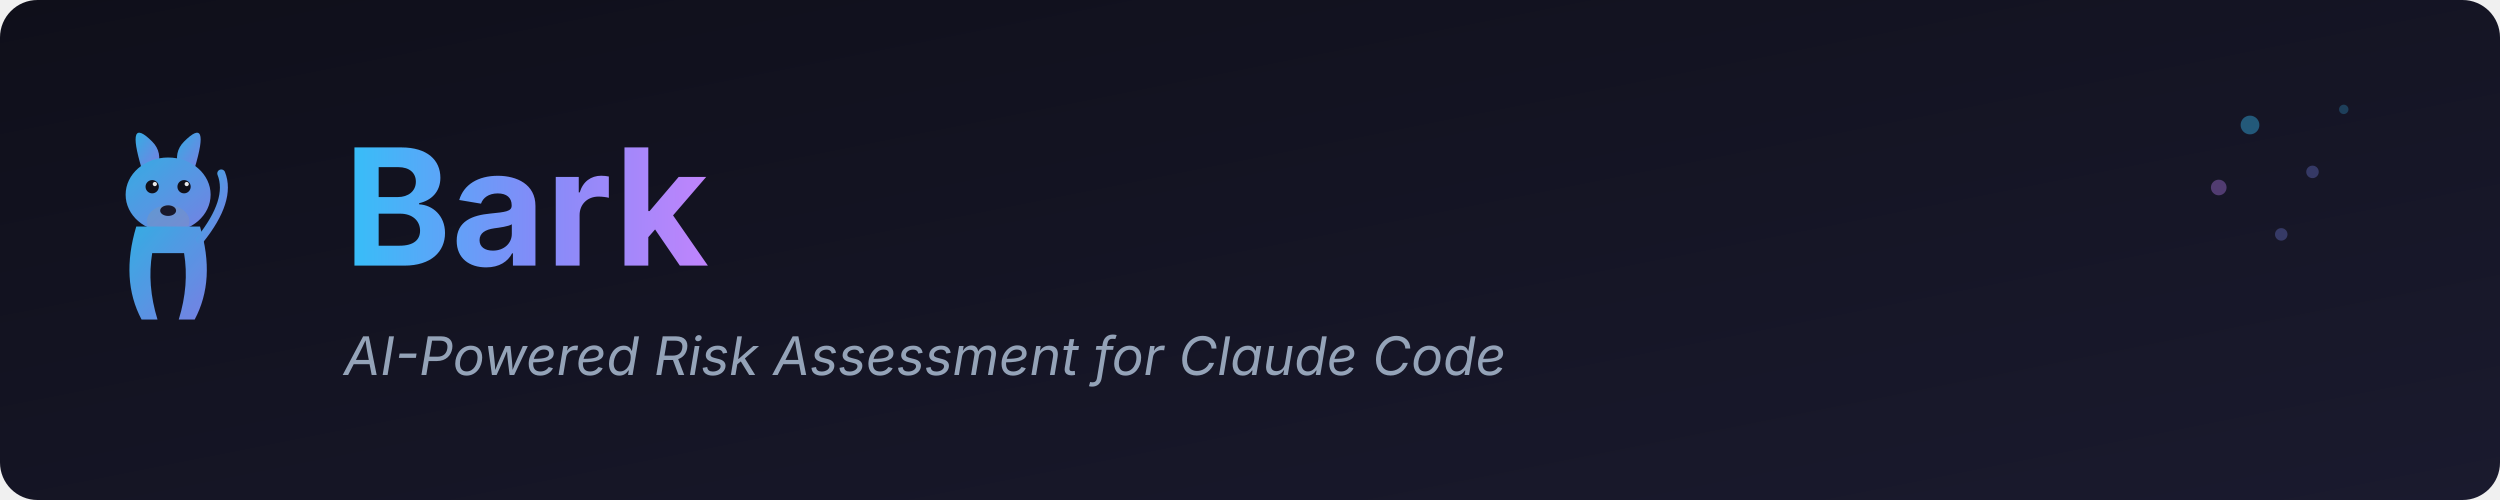
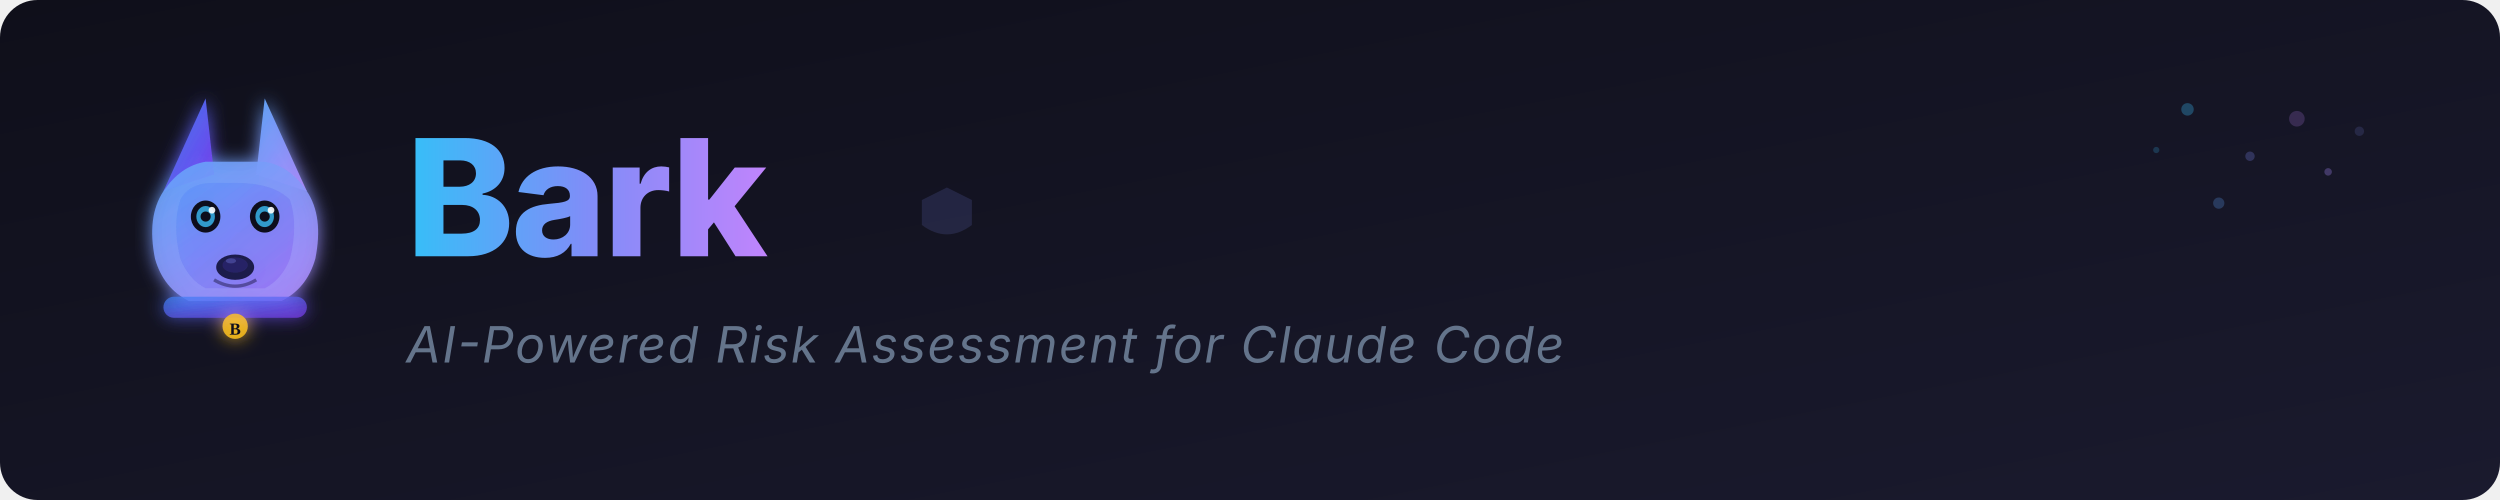
- <svg xmlns="http://www.w3.org/2000/svg" width="800" height="160" viewBox="0 0 800 160">
-   <defs>
-     <linearGradient id="bg" x1="0%" y1="0%" x2="100%" y2="100%">
-       <stop offset="0%" style="stop-color:#0f0f1a;stop-opacity:1" />
-       <stop offset="100%" style="stop-color:#1a1a2e;stop-opacity:1" />
-     </linearGradient>
-     <linearGradient id="text-grad" x1="0%" y1="0%" x2="100%" y2="0%">
-       <stop offset="0%" style="stop-color:#38bdf8" />
-       <stop offset="50%" style="stop-color:#818cf8" />
-       <stop offset="100%" style="stop-color:#c084fc" />
-     </linearGradient>
-     <linearGradient id="dog-grad" x1="0%" y1="0%" x2="100%" y2="100%">
-       <stop offset="0%" style="stop-color:#38bdf8" />
-       <stop offset="100%" style="stop-color:#818cf8" />
-     </linearGradient>
-   </defs>
-   <rect width="800" height="160" rx="12" fill="url(#bg)" />
-   <g transform="translate(30, 30) scale(0.85)" fill="url(#dog-grad)" opacity="0.9">
-     <path d="M18 28 Q12 8 22 18 Q26 22 24 28 Z" />
-     <path d="M38 28 Q44 8 34 18 Q30 22 32 28 Z" />
-     <ellipse cx="28" cy="38" rx="16" ry="14" />
-     <ellipse cx="28" cy="48" rx="8" ry="6" fill="#94a3b8" opacity="0.3" />
-     <circle cx="22" cy="35" r="2.5" fill="#0f0f1a" />
-     <circle cx="34" cy="35" r="2.5" fill="#0f0f1a" />
-     <circle cx="23" cy="34" r="0.8" fill="#fff" />
-     <circle cx="35" cy="34" r="0.8" fill="#fff" />
-     <ellipse cx="28" cy="44" rx="3" ry="2" fill="#1a1a2e" />
-     <path d="M16 50 Q10 70 18 85 L24 85 Q20 72 22 60 L34 60 Q36 72 32 85 L38 85 Q46 70 40 50 Z" />
-     <path d="M40 55 Q52 40 48 30" stroke="url(#dog-grad)" stroke-width="3" fill="none" stroke-linecap="round" />
+ <svg xmlns="http://www.w3.org/2000/svg" height="160" viewBox="0 0 800 160" width="800">
+   <linearGradient id="a" x1="0%" x2="100%" y1="0%" y2="100%">
+     <stop offset="0" stop-color="#0f0f1a" />
+     <stop offset="1" stop-color="#1a1a2e" />
+   </linearGradient>
+   <linearGradient id="b" x1="0%" x2="100%" y1="0%" y2="0%">
+     <stop offset="0" stop-color="#38bdf8" />
+     <stop offset=".5" stop-color="#818cf8" />
+     <stop offset="1" stop-color="#c084fc" />
+   </linearGradient>
+   <linearGradient id="c" x1="0%" x2="80%" y1="0%" y2="100%">
+     <stop offset="0" stop-color="#60a5fa" />
+     <stop offset="1" stop-color="#a78bfa" />
+   </linearGradient>
+   <linearGradient id="d" x1="0%" x2="100%" y1="0%" y2="100%">
+     <stop offset="0" stop-color="#3b82f6" />
+     <stop offset="1" stop-color="#7c3aed" />
+   </linearGradient>
+   <filter id="e">
+     <feGaussianBlur result="blur" stdDeviation="2" />
+     <feMerge>
+       <feMergeNode in="blur" />
+       <feMergeNode in="SourceGraphic" />
+     </feMerge>
+   </filter>
+   <rect fill="url(#a)" height="160" rx="12" width="800" />
+   <g filter="url(#e)" transform="matrix(1.35 0 0 1.35 28 18)">
+     <path d="m28 10-10 22 12-4z" fill="url(#d)" opacity=".95" />
+     <path d="m42 10 10 22-12-4z" fill="url(#c)" opacity=".95" />
+     <path d="m18 32q-4 6-2 16 2 7 8 10h22q6-3 8-10 2-10-2-16-4-6-10-7h-14q-6 1-10 7z" fill="url(#c)" opacity=".9" />
+     <path d="m22 34q-2 6 0 14 2 5 6 7h14q4-2 6-7 2-8 0-14-4-4-13-4h-5q-6 0-8 4z" fill="url(#d)" opacity=".25" />
+     <ellipse cx="28" cy="38" fill="#0f0f1a" rx="3.5" ry="3.8" />
+     <ellipse cx="42" cy="38" fill="#0f0f1a" rx="3.5" ry="3.8" />
+     <ellipse cx="28" cy="38" fill="#38bdf8" opacity=".8" rx="2.2" ry="2.5" />
+     <ellipse cx="42" cy="38" fill="#38bdf8" opacity=".8" rx="2.2" ry="2.5" />
+     <circle cx="28" cy="38" fill="#0f0f1a" r="1.2" />
+     <circle cx="42" cy="38" fill="#0f0f1a" r="1.2" />
+     <circle cx="29.5" cy="36.5" fill="#fff" opacity=".9" r=".8" />
+     <circle cx="43.5" cy="36.5" fill="#fff" opacity=".9" r=".8" />
+     <ellipse cx="35" cy="50" fill="#1e1b4b" rx="4.5" ry="3" />
+     <ellipse cx="35" cy="49.5" fill="#312e81" opacity=".5" rx="3" ry="1.8" />
+     <ellipse cx="34" cy="48.5" fill="#818cf8" opacity=".3" rx="1.2" ry=".6" />
+     <path d="m30 53q5 3 10 0" fill="none" opacity=".5" stroke="#1e1b4b" stroke-width=".8" />
+     <rect fill="url(#d)" height="5" opacity=".7" rx="2.5" width="34" x="18" y="57" />
+     <circle cx="35" cy="64" fill="#fbbf24" opacity=".85" r="3" />
+     <text fill="#0f0f1a" font-size="4" font-weight="700" text-anchor="middle" x="35" y="66">B</text>
  </g>
-   <text x="110" y="85" font-family="system-ui, -apple-system, sans-serif" font-size="52" font-weight="700" fill="url(#text-grad)">Bark</text>
-   <text x="110" y="120" font-family="system-ui, -apple-system, sans-serif" font-size="17" fill="#94a3b8" font-style="italic">AI-Powered Risk Assessment for Claude Code</text>
-   <circle cx="720" cy="40" r="3" fill="#38bdf8" opacity="0.4" />
-   <circle cx="740" cy="55" r="2" fill="#818cf8" opacity="0.3" />
-   <circle cx="710" cy="60" r="2.5" fill="#c084fc" opacity="0.35" />
-   <circle cx="750" cy="35" r="1.5" fill="#38bdf8" opacity="0.25" />
-   <circle cx="730" cy="75" r="2" fill="#818cf8" opacity="0.3" />
+   <text fill="url(#b)" font-family="system-ui, -apple-system, 'Segoe UI', sans-serif" font-size="52" font-weight="800" letter-spacing="-1" x="130" y="82">Bark</text>
+   <text fill="#64748b" font-family="system-ui, -apple-system, 'Segoe UI', sans-serif" font-size="16" font-style="italic" letter-spacing=".5" x="130" y="116">AI-Powered Risk Assessment for Claude Code</text>
+   <path d="m0 4 8-4 8 4v8q-8 6-16 0z" fill="#818cf8" opacity=".15" transform="translate(295 60)" />
+   <circle cx="700" cy="35" fill="#38bdf8" opacity=".3" r="2" />
+   <circle cx="720" cy="50" fill="#818cf8" opacity=".25" r="1.5" />
+   <circle cx="735" cy="38" fill="#c084fc" opacity=".2" r="2.5" />
+   <circle cx="710" cy="65" fill="#60a5fa" opacity=".25" r="1.8" />
+   <circle cx="745" cy="55" fill="#a78bfa" opacity=".3" r="1.2" />
+   <circle cx="690" cy="48" fill="#38bdf8" opacity=".2" r="1" />
+   <circle cx="755" cy="42" fill="#818cf8" opacity=".15" r="1.5" />
</svg>
